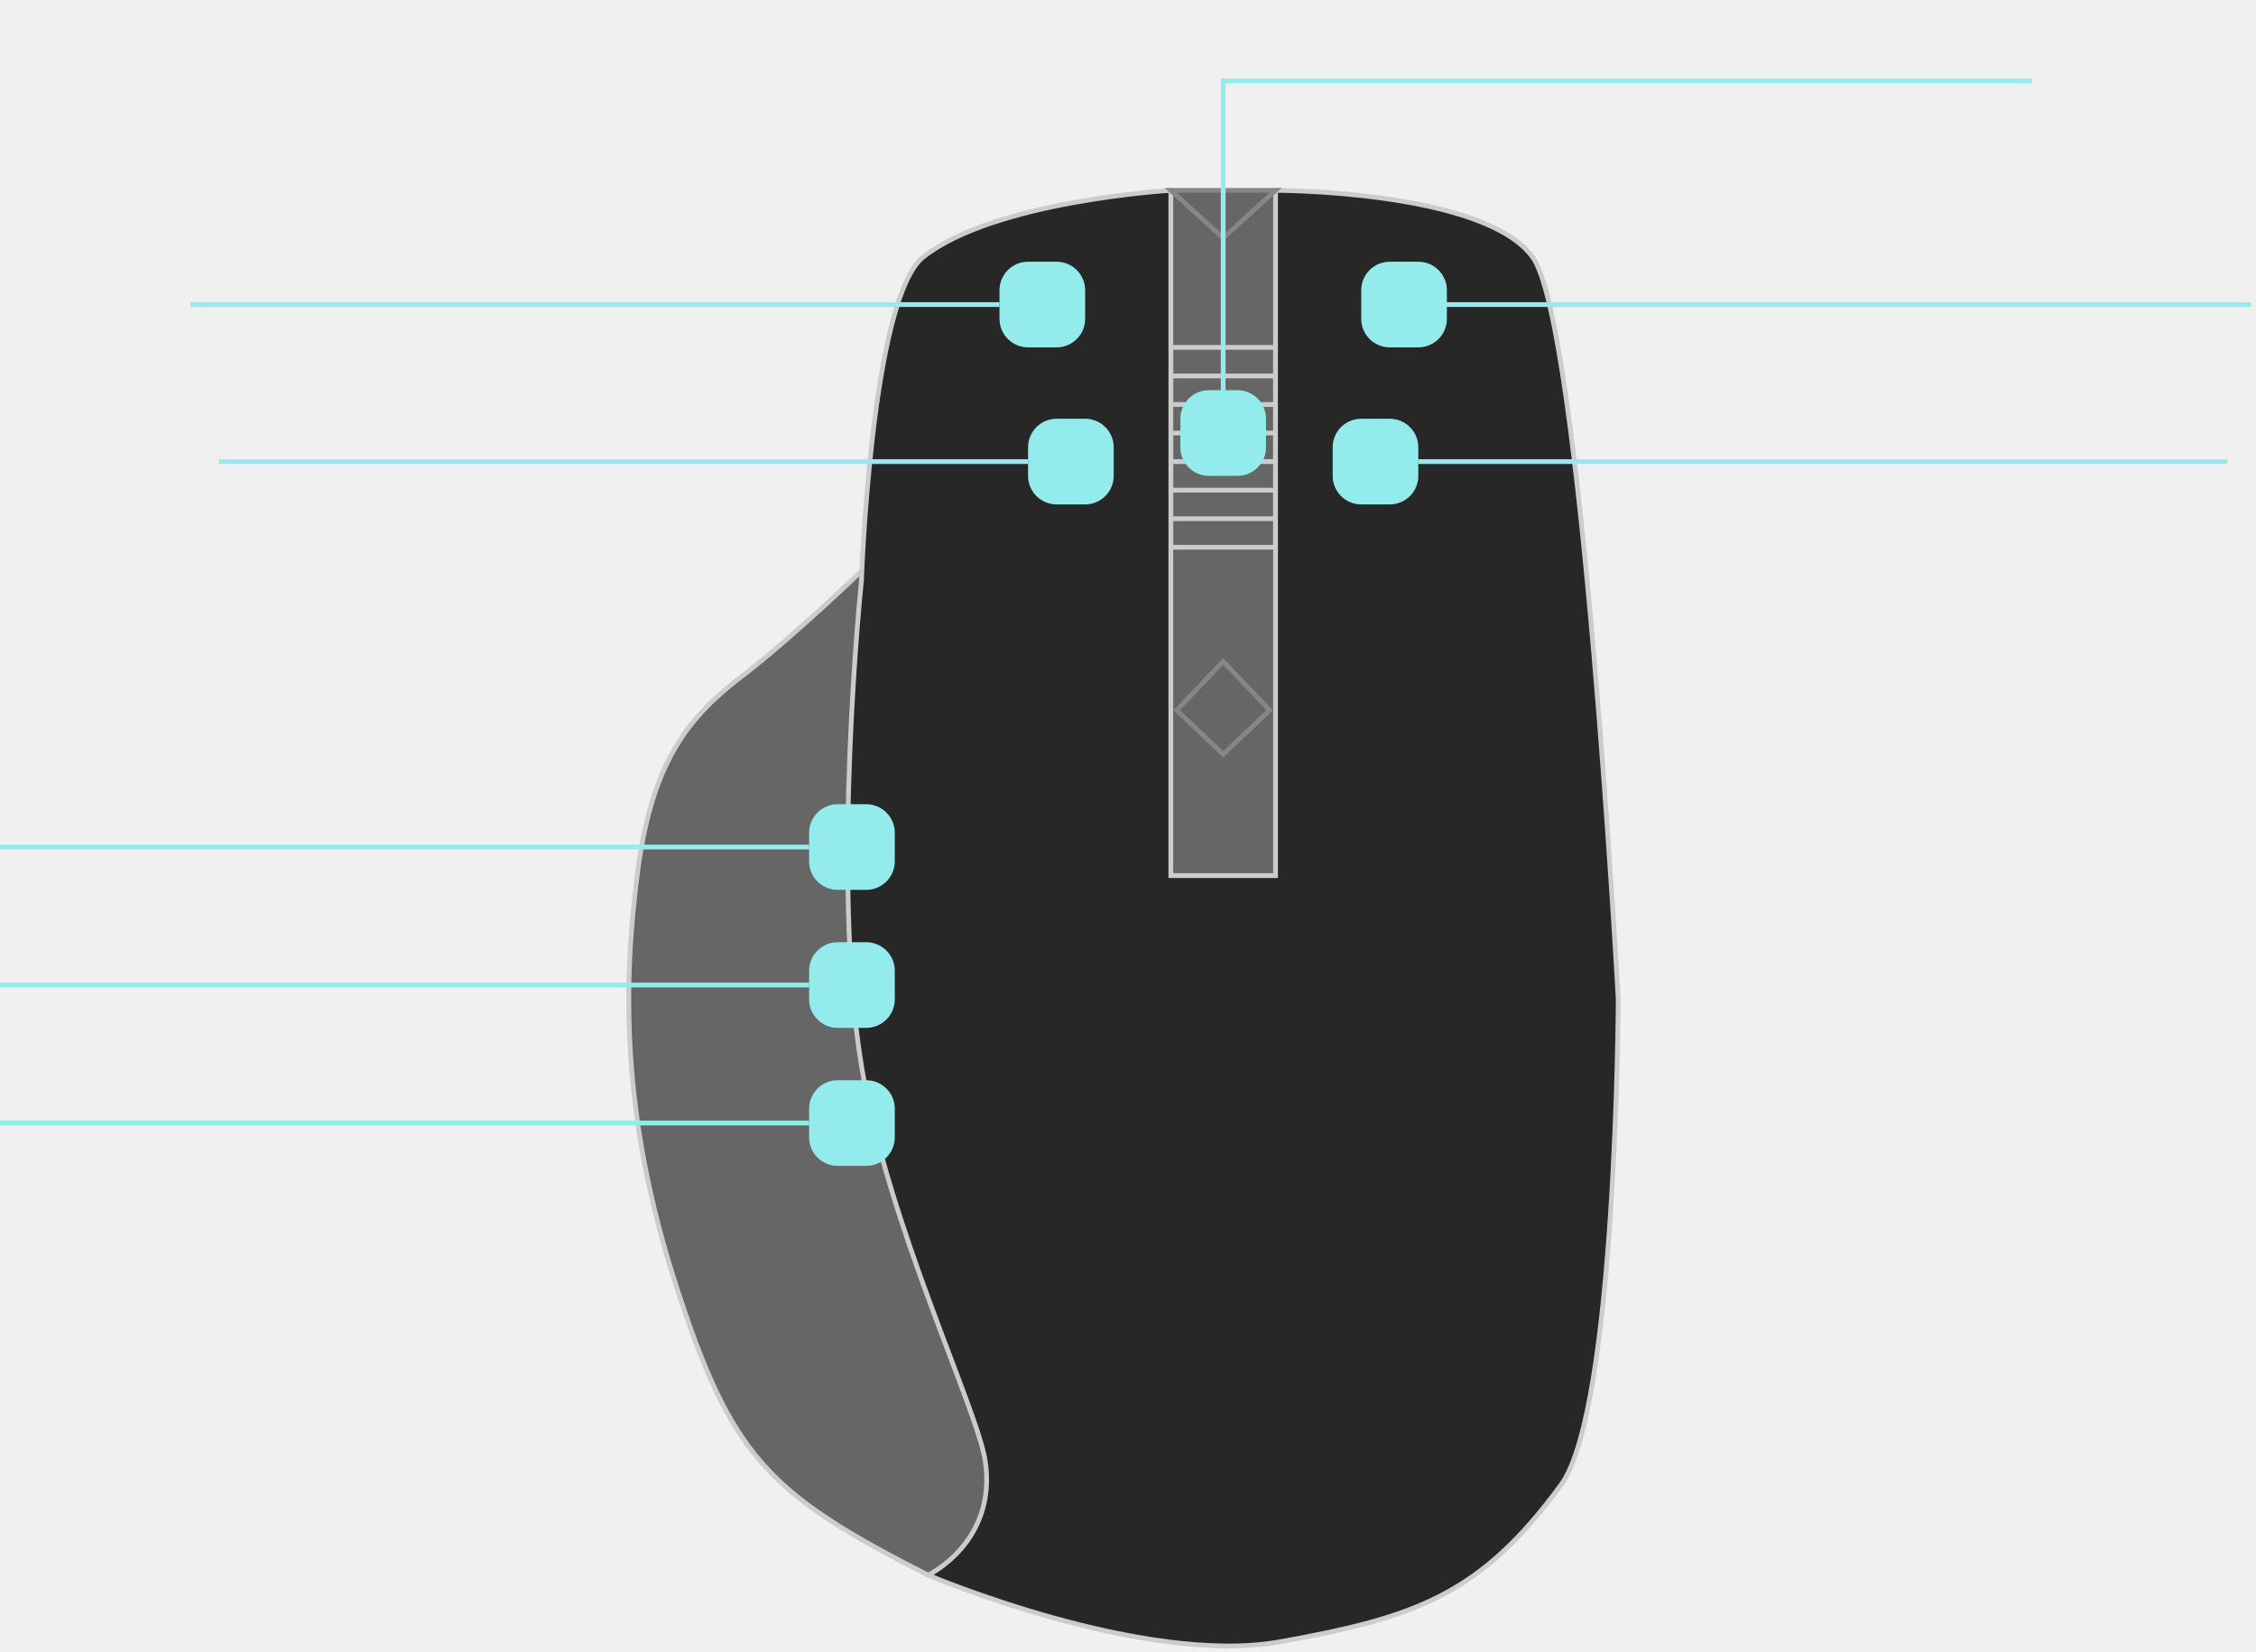
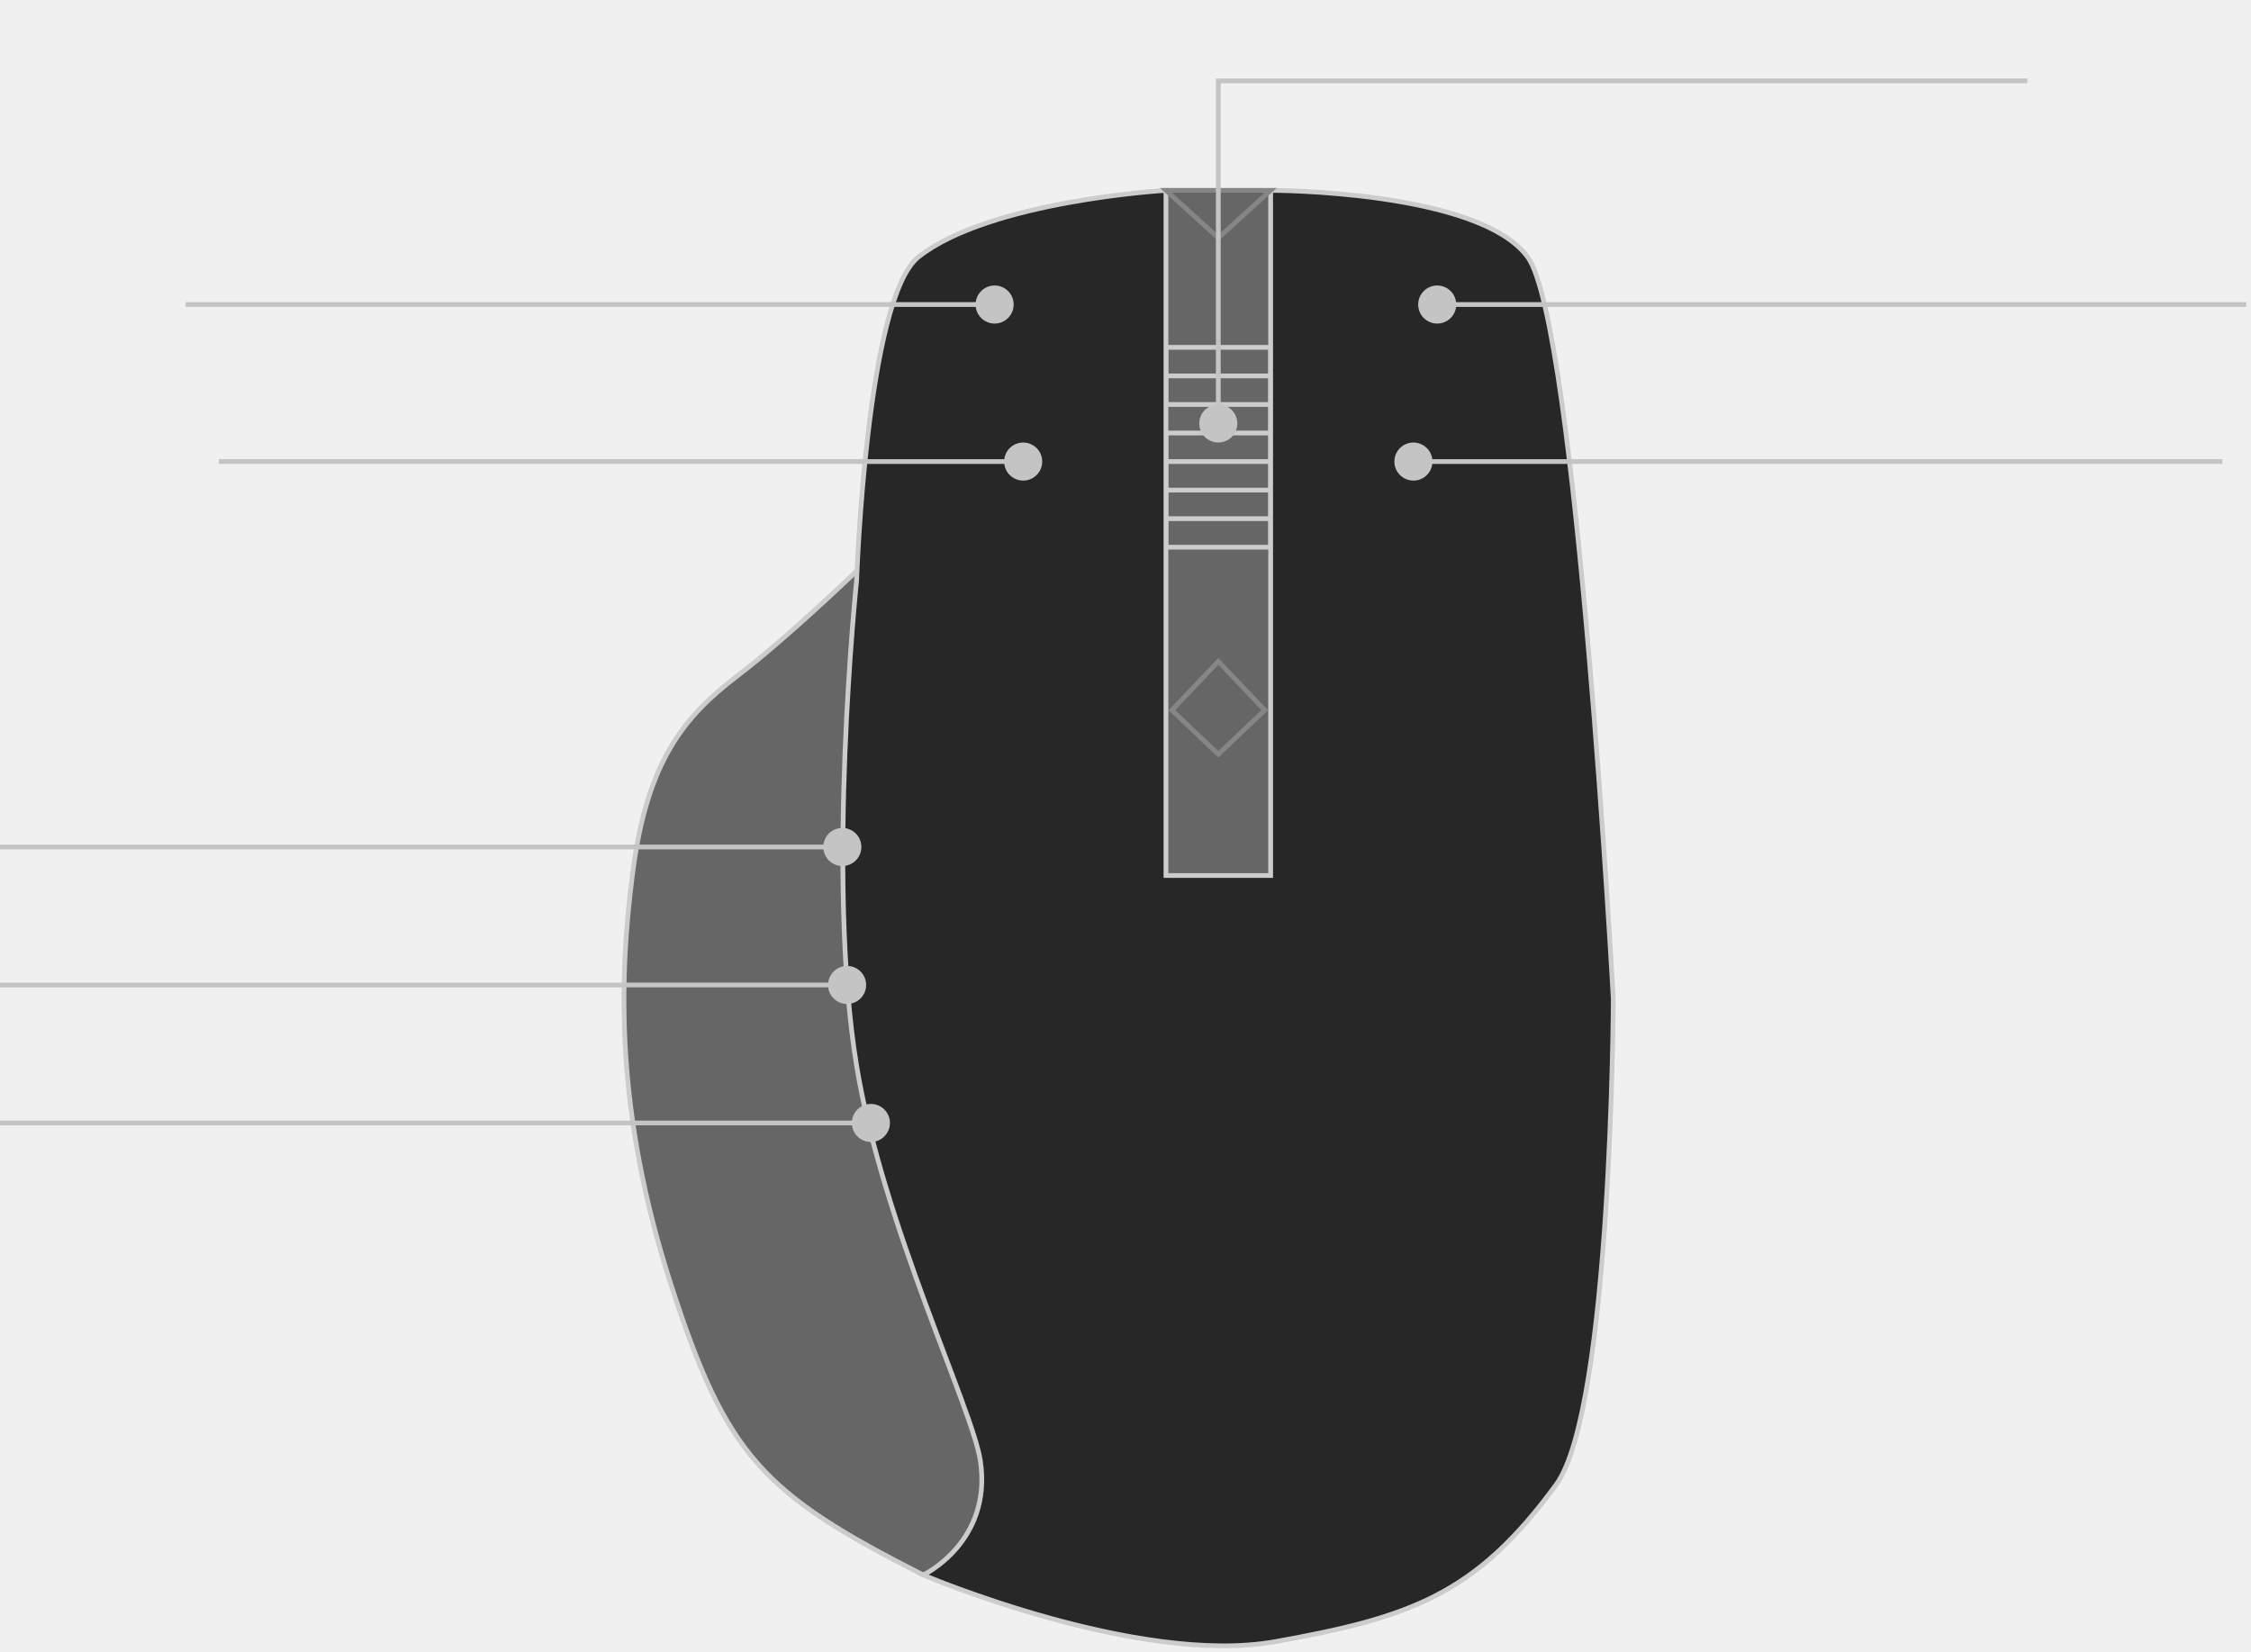
- <svg xmlns="http://www.w3.org/2000/svg" width="474" height="347" viewBox="0 0 474 347" fill="none" version="1.1" id="svg62">
-   <defs id="defs66" />
-   <path d="M268 40H246V185H268V40Z" fill="#666666" id="path2" />
-   <path d="M246 79V73H257H268V79M246 79V85H257H268M246 79H257H268M268 79V85M268 85V91M268 91V97M268 91H257H246V97M246 97V103M246 97H257H268M268 97V103M268 103V109M268 103H257H246M246 103V109M246 109V115H257H268V109M246 109H257H268" stroke="#CCCCCC" id="path4" />
-   <path d="M142 270C153.628 305.98 161.206 313.826 195 331L244 316L205 164L181 120C181 120 166.404 134.072 156 142C144.795 150.538 137.06 159.827 134 183C130.94 206.173 130.371 234.02 142 270Z" fill="#666666" stroke="#CCCCCC" id="path6" />
-   <path d="M207 307C209.58 324.073 195 331 195 331C195 331 240.158 350.19 269 345C297.379 339.894 311.074 335.179 328 312C339.672 296.016 340 210 340 210C340 210 332.276 68.024 322 54C311.724 39.976 268 40 268 40V184H246V40C246 40 208.961 42.173 194 54C183.042 62.663 181 122 181 122C181 122 174.49 184.522 181 224C186.516 257.448 205.341 296.025 207 307Z" fill="#272727" stroke="#CCCCCC" id="path8" />
-   <path d="M266.756 149.244L257 158.512L247.244 149.244L257 139L266.756 149.244Z" stroke="#868686" id="path10" />
-   <path d="M268 40H246L257 50L268 40Z" stroke="#868686" id="path12" />
-   <rect x="-0.5" y="0.5" width="17" height="17" rx="5.5" transform="matrix(-1 0 0 1 297 88)" fill="#94EBEB" stroke="#94EBEB" id="rect16" />
-   <path d="M468 97L448.887 97L358.867 97L298 97" stroke="#94EBEB" id="path18" />
-   <rect x="216.5" y="88.5" width="17" height="17" rx="5.5" fill="#94EBEB" stroke="#94EBEB" id="rect20" />
-   <path d="M216 97L196.887 97L106.867 97L46 97" stroke="#94EBEB" id="path22" />
-   <rect x="170.5" y="227.5" width="17" height="17" rx="5.5" fill="#94EBEB" stroke="#94EBEB" id="rect26" />
-   <path d="M170 236L150.887 236L60.867 236L0 236" stroke="#94EBEB" id="path28" />
-   <path d="M170 178L150.887 178L60.867 178L0 178" stroke="#94EBEB" id="path34" />
-   <rect x="170.5" y="169.5" width="17" height="17" rx="5.5" fill="#94EBEB" stroke="#94EBEB" id="rect36" />
-   <rect x="170.5" y="198.5" width="17" height="17" rx="5.5" fill="#94EBEB" stroke="#94EBEB" id="rect40" />
-   <path d="M170 207L150.887 207L60.867 207L0 207" stroke="#94EBEB" id="path42" />
-   <rect x="-0.5" y="0.5" width="17" height="17" rx="5.5" transform="matrix(-1 0 0 1 303 55)" fill="#94EBEB" stroke="#94EBEB" id="rect44" />
-   <path d="M473 64L453.887 64L363.867 64L303 64" stroke="#94EBEB" id="path46" />
-   <rect x="210.5" y="55.5" width="17" height="17" rx="5.5" fill="#94EBEB" stroke="#94EBEB" id="rect50" />
-   <path d="M210 64L190.887 64L100.867 64L40 64" stroke="#94EBEB" id="path52" />
-   <path d="M257 88.984L257 76.484L257 17L427 17" stroke="#94EBEB" id="path58" />
-   <rect x="-0.5" y="0.5" width="17" height="17" rx="5.5" transform="matrix(-1 0 0 1 265 82)" fill="#94EBEB" stroke="#94EBEB" id="rect60" />
+ <svg xmlns="http://www.w3.org/2000/svg" width="473" height="347" viewBox="0 0 473 347" fill="none">
+   <g clip-path="url(#clip0_989_2756)">
+     <path d="M267 40H245V185H267V40Z" fill="#666666" />
+     <path d="M245 79V73H256H267V79M245 79V85H256H267M245 79H256H267M267 79V85M267 85V91M267 91V97M267 91H256H245V97M245 97V103M245 97H256H267M267 97V103M267 103V109M267 103H256H245M245 103V109M245 109V115H256H267V109M245 109H256H267" stroke="#CCCCCC" />
+     <path d="M141 270C152.628 305.98 160.206 313.826 194 331L243 316L204 164L180 120C180 120 165.404 134.072 155 142C143.795 150.538 136.06 159.827 133 183C129.94 206.173 129.371 234.02 141 270Z" fill="#666666" stroke="#CCCCCC" />
+     <path d="M206 307C208.58 324.073 194 331 194 331C194 331 239.158 350.19 268 345C296.379 339.894 310.074 335.179 327 312C338.672 296.016 339 210 339 210C339 210 331.276 68.024 321 54C310.724 39.976 267 40 267 40V184H245V40C245 40 207.961 42.173 193 54C182.042 62.663 180 122 180 122C180 122 173.49 184.522 180 224C185.516 257.448 204.341 296.025 206 307Z" fill="#272727" stroke="#CCCCCC" />
+     <path d="M265.756 149.244L256 158.512L246.244 149.244L256 139L265.756 149.244Z" stroke="#868686" />
+     <path d="M267 40H245L256 50L267 40Z" stroke="#868686" />
+     <circle cx="297" cy="97" r="4" fill="#C4C4C4" />
+     <path d="M467 97L447.887 97L357.867 97L297 97" stroke="#C4C4C4" />
+     <circle cx="215" cy="97" r="4" fill="#C4C4C4" />
+     <path d="M215 97H195.999L106.509 97L46 97" stroke="#C4C4C4" />
+     <circle cx="183" cy="236" r="4" fill="#C4C4C4" />
+     <path d="M183 236L162.425 236L65.521 236L0 236" stroke="#C4C4C4" />
+     <circle cx="177" cy="178" r="4" fill="#C4C4C4" />
+     <path d="M177 178L157.887 178L67.867 178L0 178" stroke="#C4C4C4" />
+     <circle cx="178" cy="207" r="4" fill="#C4C4C4" />
+     <path d="M178 207L159.046 207L69.779 207L0 207" stroke="#C4C4C4" />
+     <path d="M472 64L452.887 64L362.867 64L302 64" stroke="#C4C4C4" />
+     <circle cx="209" cy="64" r="4" fill="#C4C4C4" />
+     <path d="M209 64L189.887 64L99.867 64L39 64" stroke="#C4C4C4" />
+     <path d="M256 88.984L256 76.484L256 17L426 17" stroke="#C4C4C4" />
+     <circle cx="256" cy="89" r="4" fill="#C4C4C4" />
+     <circle cx="302" cy="64" r="4" fill="#C4C4C4" />
+   </g>
+   <defs>
+     <clipPath id="clip0_989_2756">
+       <rect width="473" height="347" fill="white" />
+     </clipPath>
+   </defs>
</svg>
